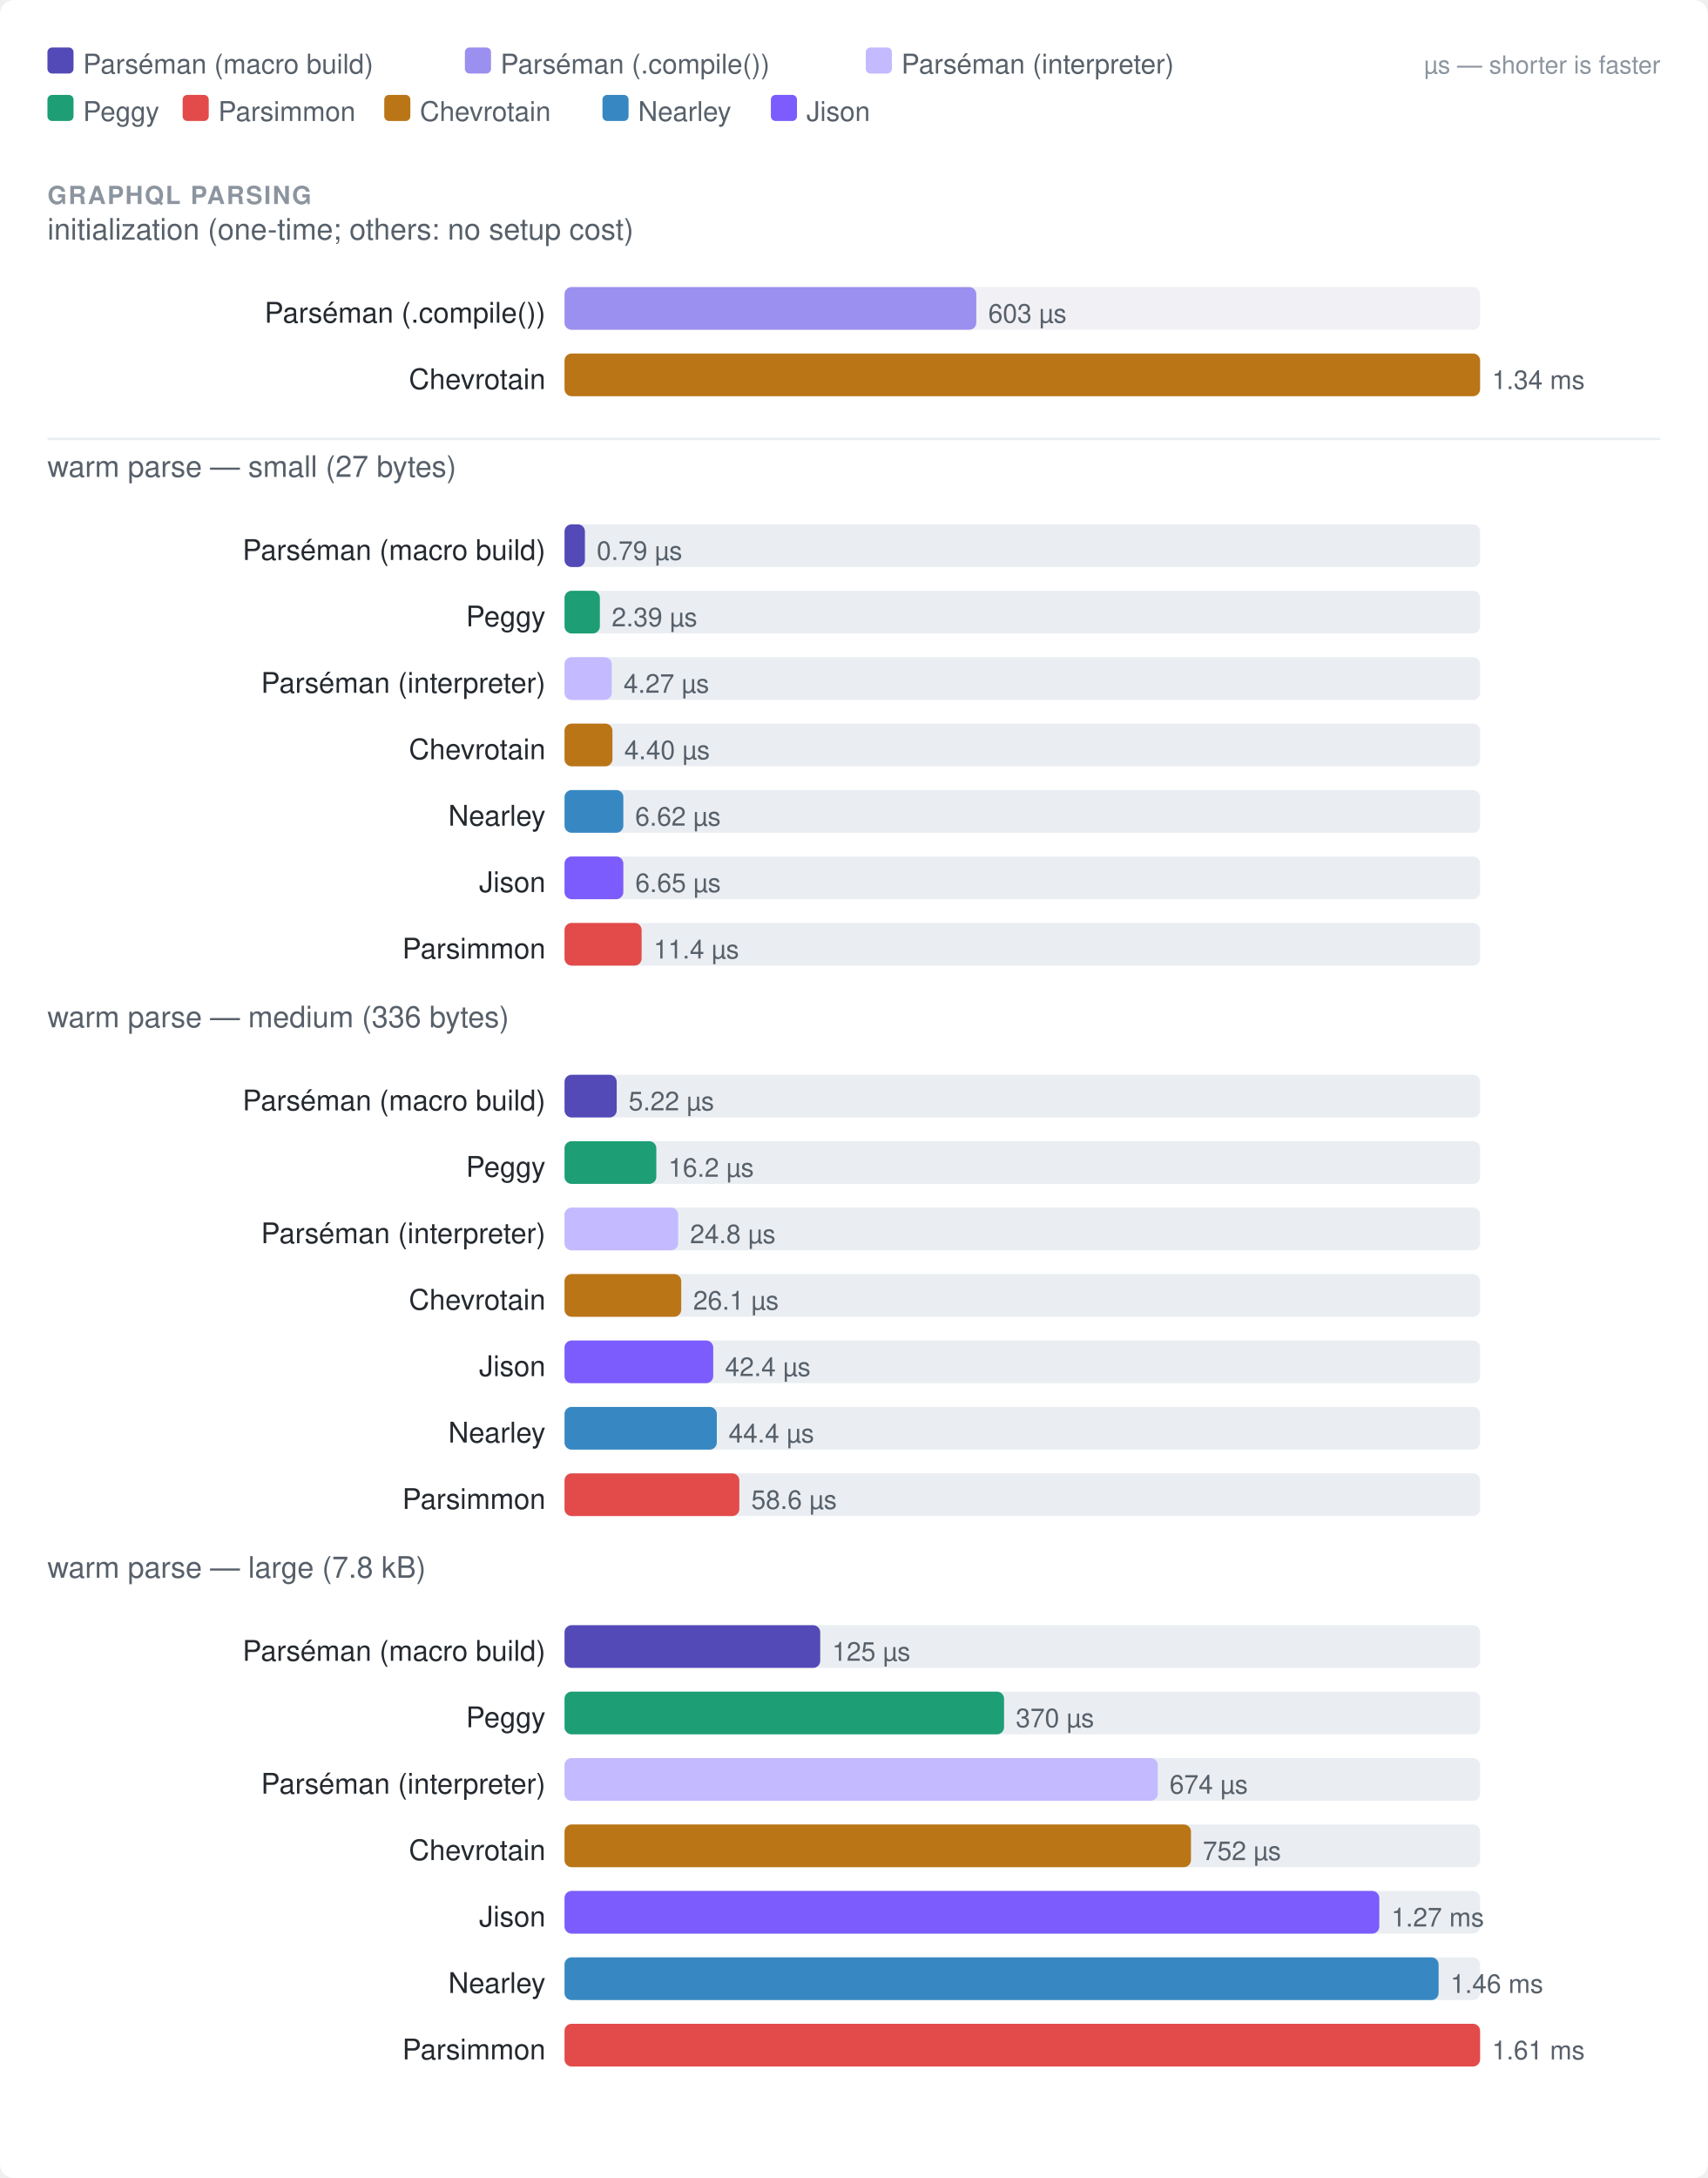
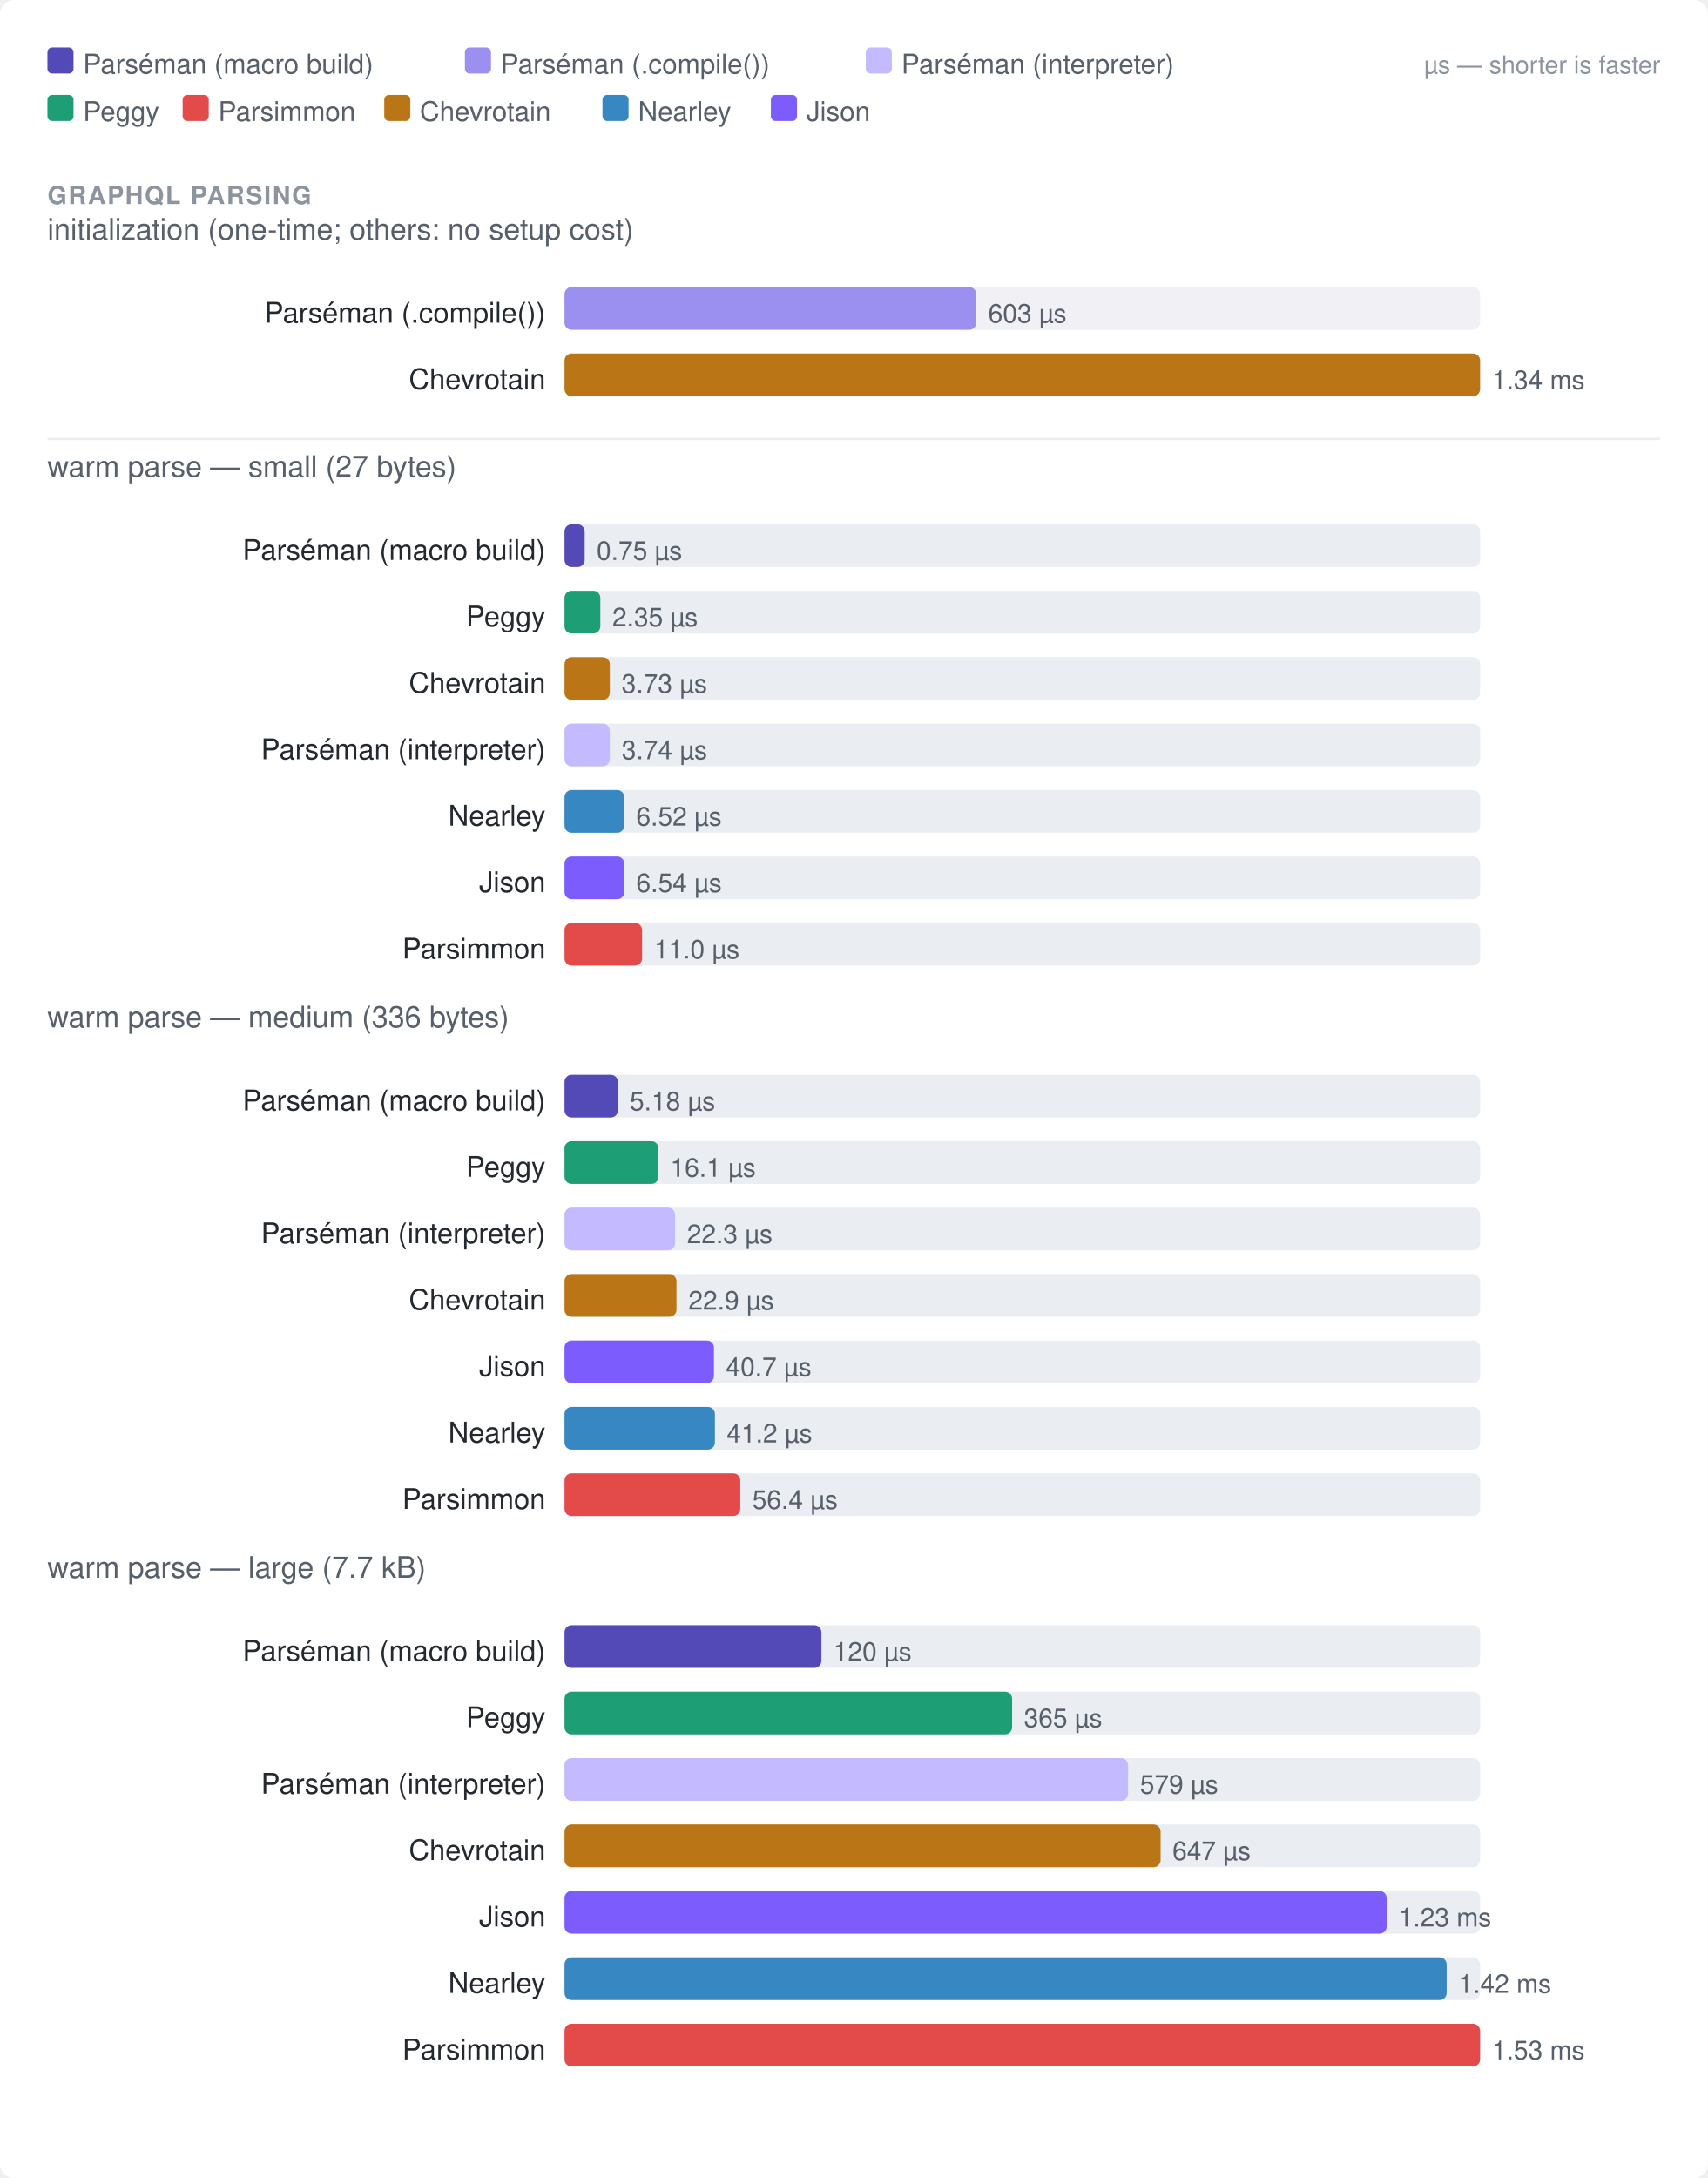
<svg xmlns="http://www.w3.org/2000/svg" viewBox="0 0 720 918" width="720" height="918">
  <rect width="720" height="918" fill="white" rx="6" />
  <rect x="20" y="20" width="11" height="11" rx="2" fill="#534AB7" />
  <text x="35" y="31" font-size="11.5" fill="#57606a" font-family="-apple-system,BlinkMacSystemFont,'Segoe UI',Helvetica,Arial,sans-serif">Parséman (macro build)</text>
  <rect x="196" y="20" width="11" height="11" rx="2" fill="#9B8FEF" />
  <text x="211" y="31" font-size="11.5" fill="#57606a" font-family="-apple-system,BlinkMacSystemFont,'Segoe UI',Helvetica,Arial,sans-serif">Parséman (.compile())</text>
  <rect x="365" y="20" width="11" height="11" rx="2" fill="#C4BAFF" />
  <text x="380" y="31" font-size="11.5" fill="#57606a" font-family="-apple-system,BlinkMacSystemFont,'Segoe UI',Helvetica,Arial,sans-serif">Parséman (interpreter)</text>
  <rect x="20" y="40" width="11" height="11" rx="2" fill="#1D9E75" />
  <text x="35" y="51" font-size="11.5" fill="#57606a" font-family="-apple-system,BlinkMacSystemFont,'Segoe UI',Helvetica,Arial,sans-serif">Peggy</text>
  <rect x="77" y="40" width="11" height="11" rx="2" fill="#E24B4A" />
  <text x="92" y="51" font-size="11.5" fill="#57606a" font-family="-apple-system,BlinkMacSystemFont,'Segoe UI',Helvetica,Arial,sans-serif">Parsimmon</text>
  <rect x="162" y="40" width="11" height="11" rx="2" fill="#BA7517" />
  <text x="177" y="51" font-size="11.5" fill="#57606a" font-family="-apple-system,BlinkMacSystemFont,'Segoe UI',Helvetica,Arial,sans-serif">Chevrotain</text>
  <rect x="254" y="40" width="11" height="11" rx="2" fill="#3788C2" />
  <text x="269" y="51" font-size="11.5" fill="#57606a" font-family="-apple-system,BlinkMacSystemFont,'Segoe UI',Helvetica,Arial,sans-serif">Nearley</text>
  <rect x="325" y="40" width="11" height="11" rx="2" fill="#7C5CFC" />
  <text x="340" y="51" font-size="11.5" fill="#57606a" font-family="-apple-system,BlinkMacSystemFont,'Segoe UI',Helvetica,Arial,sans-serif">Jison</text>
  <text x="700" y="31" font-size="10.5" fill="#8c959f" text-anchor="end" font-family="-apple-system,BlinkMacSystemFont,'Segoe UI',Helvetica,Arial,sans-serif">µs — shorter is faster</text>
  <text x="20" y="86" font-size="10.5" font-weight="600" fill="#8c959f" letter-spacing="0.06em" font-family="-apple-system,BlinkMacSystemFont,'Segoe UI',Helvetica,Arial,sans-serif">GRAPHQL PARSING</text>
  <text x="20" y="101" font-size="12.5" fill="#57606a" font-family="-apple-system,BlinkMacSystemFont,'Segoe UI',Helvetica,Arial,sans-serif">initialization (one-time; others: no setup cost)</text>
  <text x="230" y="136" text-anchor="end" font-size="12" fill="#24292f" font-family="-apple-system,BlinkMacSystemFont,'Segoe UI',Helvetica,Arial,sans-serif">Parséman (.compile())</text>
  <rect x="238" y="121" width="386" height="18" rx="3" fill="#f0f0f5" />
  <rect x="238" y="121" width="173.6" height="18" rx="3" fill="#9B8FEF" />
  <text x="416.639" y="136" font-size="11" fill="#57606a" font-family="-apple-system,BlinkMacSystemFont,'Segoe UI',Helvetica,Arial,sans-serif">603 µs</text>
  <text x="230" y="164" text-anchor="end" font-size="12" fill="#24292f" font-family="-apple-system,BlinkMacSystemFont,'Segoe UI',Helvetica,Arial,sans-serif">Chevrotain</text>
  <rect x="238" y="149" width="386" height="18" rx="3" fill="#f0f0f5" />
  <rect x="238" y="149" width="386.0" height="18" rx="3" fill="#BA7517" />
  <text x="629" y="164" font-size="11" fill="#57606a" font-family="-apple-system,BlinkMacSystemFont,'Segoe UI',Helvetica,Arial,sans-serif">1.34 ms</text>
  <line x1="20" y1="185" x2="700" y2="185" stroke="#eaeef2" stroke-width="1" />
  <text x="20" y="201" font-size="12.5" fill="#57606a" font-family="-apple-system,BlinkMacSystemFont,'Segoe UI',Helvetica,Arial,sans-serif">warm parse — small  (27 bytes)</text>
  <text x="230" y="236" text-anchor="end" font-size="12" fill="#24292f" font-family="-apple-system,BlinkMacSystemFont,'Segoe UI',Helvetica,Arial,sans-serif">Parséman (macro build)</text>
  <rect x="238" y="221" width="386" height="18" rx="3" fill="#eaeef2" />
-   <rect x="238" y="221" width="8.6" height="18" rx="3" fill="#534AB7" />
-   <text x="251.559" y="236" font-size="11" fill="#57606a" font-family="-apple-system,BlinkMacSystemFont,'Segoe UI',Helvetica,Arial,sans-serif">0.79 µs</text>
+   <rect x="238" y="221" width="8.5" height="18" rx="3" fill="#534AB7" />
+   <text x="251.535" y="236" font-size="11" fill="#57606a" font-family="-apple-system,BlinkMacSystemFont,'Segoe UI',Helvetica,Arial,sans-serif">0.75 µs</text>
  <text x="230" y="264" text-anchor="end" font-size="12" fill="#24292f" font-family="-apple-system,BlinkMacSystemFont,'Segoe UI',Helvetica,Arial,sans-serif">Peggy</text>
  <rect x="238" y="249" width="386" height="18" rx="3" fill="#eaeef2" />
-   <rect x="238" y="249" width="14.9" height="18" rx="3" fill="#1D9E75" />
-   <text x="257.887" y="264" font-size="11" fill="#57606a" font-family="-apple-system,BlinkMacSystemFont,'Segoe UI',Helvetica,Arial,sans-serif">2.39 µs</text>
-   <text x="230" y="292" text-anchor="end" font-size="12" fill="#24292f" font-family="-apple-system,BlinkMacSystemFont,'Segoe UI',Helvetica,Arial,sans-serif">Parséman (interpreter)</text>
+   <rect x="238" y="249" width="15.1" height="18" rx="3" fill="#1D9E75" />
+   <text x="258.126" y="264" font-size="11" fill="#57606a" font-family="-apple-system,BlinkMacSystemFont,'Segoe UI',Helvetica,Arial,sans-serif">2.35 µs</text>
+   <text x="230" y="292" text-anchor="end" font-size="12" fill="#24292f" font-family="-apple-system,BlinkMacSystemFont,'Segoe UI',Helvetica,Arial,sans-serif">Chevrotain</text>
  <rect x="238" y="277" width="386" height="18" rx="3" fill="#eaeef2" />
-   <rect x="238" y="277" width="19.9" height="18" rx="3" fill="#C4BAFF" />
-   <text x="262.898" y="292" font-size="11" fill="#57606a" font-family="-apple-system,BlinkMacSystemFont,'Segoe UI',Helvetica,Arial,sans-serif">4.27 µs</text>
-   <text x="230" y="320" text-anchor="end" font-size="12" fill="#24292f" font-family="-apple-system,BlinkMacSystemFont,'Segoe UI',Helvetica,Arial,sans-serif">Chevrotain</text>
+   <rect x="238" y="277" width="19.1" height="18" rx="3" fill="#BA7517" />
+   <text x="262.071" y="292" font-size="11" fill="#57606a" font-family="-apple-system,BlinkMacSystemFont,'Segoe UI',Helvetica,Arial,sans-serif">3.73 µs</text>
+   <text x="230" y="320" text-anchor="end" font-size="12" fill="#24292f" font-family="-apple-system,BlinkMacSystemFont,'Segoe UI',Helvetica,Arial,sans-serif">Parséman (interpreter)</text>
  <rect x="238" y="305" width="386" height="18" rx="3" fill="#eaeef2" />
-   <rect x="238" y="305" width="20.2" height="18" rx="3" fill="#BA7517" />
-   <text x="263.199" y="320" font-size="11" fill="#57606a" font-family="-apple-system,BlinkMacSystemFont,'Segoe UI',Helvetica,Arial,sans-serif">4.40 µs</text>
+   <rect x="238" y="305" width="19.1" height="18" rx="3" fill="#C4BAFF" />
+   <text x="262.099" y="320" font-size="11" fill="#57606a" font-family="-apple-system,BlinkMacSystemFont,'Segoe UI',Helvetica,Arial,sans-serif">3.74 µs</text>
  <text x="230" y="348" text-anchor="end" font-size="12" fill="#24292f" font-family="-apple-system,BlinkMacSystemFont,'Segoe UI',Helvetica,Arial,sans-serif">Nearley</text>
  <rect x="238" y="333" width="386" height="18" rx="3" fill="#eaeef2" />
-   <rect x="238" y="333" width="24.8" height="18" rx="3" fill="#3788C2" />
-   <text x="267.776" y="348" font-size="11" fill="#57606a" font-family="-apple-system,BlinkMacSystemFont,'Segoe UI',Helvetica,Arial,sans-serif">6.62 µs</text>
+   <rect x="238" y="333" width="25.2" height="18" rx="3" fill="#3788C2" />
+   <text x="268.222" y="348" font-size="11" fill="#57606a" font-family="-apple-system,BlinkMacSystemFont,'Segoe UI',Helvetica,Arial,sans-serif">6.52 µs</text>
  <text x="230" y="376" text-anchor="end" font-size="12" fill="#24292f" font-family="-apple-system,BlinkMacSystemFont,'Segoe UI',Helvetica,Arial,sans-serif">Jison</text>
  <rect x="238" y="361" width="386" height="18" rx="3" fill="#eaeef2" />
-   <rect x="238" y="361" width="24.8" height="18" rx="3" fill="#7C5CFC" />
-   <text x="267.832" y="376" font-size="11" fill="#57606a" font-family="-apple-system,BlinkMacSystemFont,'Segoe UI',Helvetica,Arial,sans-serif">6.65 µs</text>
+   <rect x="238" y="361" width="25.2" height="18" rx="3" fill="#7C5CFC" />
+   <text x="268.247" y="376" font-size="11" fill="#57606a" font-family="-apple-system,BlinkMacSystemFont,'Segoe UI',Helvetica,Arial,sans-serif">6.54 µs</text>
  <text x="230" y="404" text-anchor="end" font-size="12" fill="#24292f" font-family="-apple-system,BlinkMacSystemFont,'Segoe UI',Helvetica,Arial,sans-serif">Parsimmon</text>
  <rect x="238" y="389" width="386" height="18" rx="3" fill="#eaeef2" />
-   <rect x="238" y="389" width="32.5" height="18" rx="3" fill="#E24B4A" />
-   <text x="275.513" y="404" font-size="11" fill="#57606a" font-family="-apple-system,BlinkMacSystemFont,'Segoe UI',Helvetica,Arial,sans-serif">11.4 µs</text>
+   <rect x="238" y="389" width="32.7" height="18" rx="3" fill="#E24B4A" />
+   <text x="275.709" y="404" font-size="11" fill="#57606a" font-family="-apple-system,BlinkMacSystemFont,'Segoe UI',Helvetica,Arial,sans-serif">11.0 µs</text>
  <text x="20" y="433" font-size="12.5" fill="#57606a" font-family="-apple-system,BlinkMacSystemFont,'Segoe UI',Helvetica,Arial,sans-serif">warm parse — medium  (336 bytes)</text>
  <text x="230" y="468" text-anchor="end" font-size="12" fill="#24292f" font-family="-apple-system,BlinkMacSystemFont,'Segoe UI',Helvetica,Arial,sans-serif">Parséman (macro build)</text>
  <rect x="238" y="453" width="386" height="18" rx="3" fill="#eaeef2" />
-   <rect x="238" y="453" width="22.0" height="18" rx="3" fill="#534AB7" />
-   <text x="265.001" y="468" font-size="11" fill="#57606a" font-family="-apple-system,BlinkMacSystemFont,'Segoe UI',Helvetica,Arial,sans-serif">5.22 µs</text>
+   <rect x="238" y="453" width="22.5" height="18" rx="3" fill="#534AB7" />
+   <text x="265.481" y="468" font-size="11" fill="#57606a" font-family="-apple-system,BlinkMacSystemFont,'Segoe UI',Helvetica,Arial,sans-serif">5.18 µs</text>
  <text x="230" y="496" text-anchor="end" font-size="12" fill="#24292f" font-family="-apple-system,BlinkMacSystemFont,'Segoe UI',Helvetica,Arial,sans-serif">Peggy</text>
  <rect x="238" y="481" width="386" height="18" rx="3" fill="#eaeef2" />
-   <rect x="238" y="481" width="38.7" height="18" rx="3" fill="#1D9E75" />
-   <text x="281.746" y="496" font-size="11" fill="#57606a" font-family="-apple-system,BlinkMacSystemFont,'Segoe UI',Helvetica,Arial,sans-serif">16.2 µs</text>
+   <rect x="238" y="481" width="39.6" height="18" rx="3" fill="#1D9E75" />
+   <text x="282.573" y="496" font-size="11" fill="#57606a" font-family="-apple-system,BlinkMacSystemFont,'Segoe UI',Helvetica,Arial,sans-serif">16.1 µs</text>
  <text x="230" y="524" text-anchor="end" font-size="12" fill="#24292f" font-family="-apple-system,BlinkMacSystemFont,'Segoe UI',Helvetica,Arial,sans-serif">Parséman (interpreter)</text>
  <rect x="238" y="509" width="386" height="18" rx="3" fill="#eaeef2" />
-   <rect x="238" y="509" width="47.9" height="18" rx="3" fill="#C4BAFF" />
-   <text x="290.915" y="524" font-size="11" fill="#57606a" font-family="-apple-system,BlinkMacSystemFont,'Segoe UI',Helvetica,Arial,sans-serif">24.8 µs</text>
+   <rect x="238" y="509" width="46.6" height="18" rx="3" fill="#C4BAFF" />
+   <text x="289.618" y="524" font-size="11" fill="#57606a" font-family="-apple-system,BlinkMacSystemFont,'Segoe UI',Helvetica,Arial,sans-serif">22.3 µs</text>
  <text x="230" y="552" text-anchor="end" font-size="12" fill="#24292f" font-family="-apple-system,BlinkMacSystemFont,'Segoe UI',Helvetica,Arial,sans-serif">Chevrotain</text>
  <rect x="238" y="537" width="386" height="18" rx="3" fill="#eaeef2" />
-   <rect x="238" y="537" width="49.2" height="18" rx="3" fill="#BA7517" />
-   <text x="292.242" y="552" font-size="11" fill="#57606a" font-family="-apple-system,BlinkMacSystemFont,'Segoe UI',Helvetica,Arial,sans-serif">26.1 µs</text>
+   <rect x="238" y="537" width="47.2" height="18" rx="3" fill="#BA7517" />
+   <text x="290.214" y="552" font-size="11" fill="#57606a" font-family="-apple-system,BlinkMacSystemFont,'Segoe UI',Helvetica,Arial,sans-serif">22.9 µs</text>
  <text x="230" y="580" text-anchor="end" font-size="12" fill="#24292f" font-family="-apple-system,BlinkMacSystemFont,'Segoe UI',Helvetica,Arial,sans-serif">Jison</text>
  <rect x="238" y="565" width="386" height="18" rx="3" fill="#eaeef2" />
-   <rect x="238" y="565" width="62.7" height="18" rx="3" fill="#7C5CFC" />
-   <text x="305.665" y="580" font-size="11" fill="#57606a" font-family="-apple-system,BlinkMacSystemFont,'Segoe UI',Helvetica,Arial,sans-serif">42.4 µs</text>
+   <rect x="238" y="565" width="63.0" height="18" rx="3" fill="#7C5CFC" />
+   <text x="306.034" y="580" font-size="11" fill="#57606a" font-family="-apple-system,BlinkMacSystemFont,'Segoe UI',Helvetica,Arial,sans-serif">40.7 µs</text>
  <text x="230" y="608" text-anchor="end" font-size="12" fill="#24292f" font-family="-apple-system,BlinkMacSystemFont,'Segoe UI',Helvetica,Arial,sans-serif">Nearley</text>
  <rect x="238" y="593" width="386" height="18" rx="3" fill="#eaeef2" />
-   <rect x="238" y="593" width="64.2" height="18" rx="3" fill="#3788C2" />
-   <text x="307.164" y="608" font-size="11" fill="#57606a" font-family="-apple-system,BlinkMacSystemFont,'Segoe UI',Helvetica,Arial,sans-serif">44.4 µs</text>
+   <rect x="238" y="593" width="63.4" height="18" rx="3" fill="#3788C2" />
+   <text x="306.362" y="608" font-size="11" fill="#57606a" font-family="-apple-system,BlinkMacSystemFont,'Segoe UI',Helvetica,Arial,sans-serif">41.2 µs</text>
  <text x="230" y="636" text-anchor="end" font-size="12" fill="#24292f" font-family="-apple-system,BlinkMacSystemFont,'Segoe UI',Helvetica,Arial,sans-serif">Parsimmon</text>
  <rect x="238" y="621" width="386" height="18" rx="3" fill="#eaeef2" />
-   <rect x="238" y="621" width="73.7" height="18" rx="3" fill="#E24B4A" />
-   <text x="316.72" y="636" font-size="11" fill="#57606a" font-family="-apple-system,BlinkMacSystemFont,'Segoe UI',Helvetica,Arial,sans-serif">58.6 µs</text>
-   <text x="20" y="665" font-size="12.5" fill="#57606a" font-family="-apple-system,BlinkMacSystemFont,'Segoe UI',Helvetica,Arial,sans-serif">warm parse — large  (7.8 kB)</text>
+   <rect x="238" y="621" width="74.1" height="18" rx="3" fill="#E24B4A" />
+   <text x="317.148" y="636" font-size="11" fill="#57606a" font-family="-apple-system,BlinkMacSystemFont,'Segoe UI',Helvetica,Arial,sans-serif">56.4 µs</text>
+   <text x="20" y="665" font-size="12.5" fill="#57606a" font-family="-apple-system,BlinkMacSystemFont,'Segoe UI',Helvetica,Arial,sans-serif">warm parse — large  (7.7 kB)</text>
  <text x="230" y="700" text-anchor="end" font-size="12" fill="#24292f" font-family="-apple-system,BlinkMacSystemFont,'Segoe UI',Helvetica,Arial,sans-serif">Parséman (macro build)</text>
  <rect x="238" y="685" width="386" height="18" rx="3" fill="#eaeef2" />
-   <rect x="238" y="685" width="107.8" height="18" rx="3" fill="#534AB7" />
-   <text x="350.806" y="700" font-size="11" fill="#57606a" font-family="-apple-system,BlinkMacSystemFont,'Segoe UI',Helvetica,Arial,sans-serif">125 µs</text>
+   <rect x="238" y="685" width="108.3" height="18" rx="3" fill="#534AB7" />
+   <text x="351.318" y="700" font-size="11" fill="#57606a" font-family="-apple-system,BlinkMacSystemFont,'Segoe UI',Helvetica,Arial,sans-serif">120 µs</text>
  <text x="230" y="728" text-anchor="end" font-size="12" fill="#24292f" font-family="-apple-system,BlinkMacSystemFont,'Segoe UI',Helvetica,Arial,sans-serif">Peggy</text>
  <rect x="238" y="713" width="386" height="18" rx="3" fill="#eaeef2" />
-   <rect x="238" y="713" width="185.3" height="18" rx="3" fill="#1D9E75" />
-   <text x="428.255" y="728" font-size="11" fill="#57606a" font-family="-apple-system,BlinkMacSystemFont,'Segoe UI',Helvetica,Arial,sans-serif">370 µs</text>
+   <rect x="238" y="713" width="188.7" height="18" rx="3" fill="#1D9E75" />
+   <text x="431.674" y="728" font-size="11" fill="#57606a" font-family="-apple-system,BlinkMacSystemFont,'Segoe UI',Helvetica,Arial,sans-serif">365 µs</text>
  <text x="230" y="756" text-anchor="end" font-size="12" fill="#24292f" font-family="-apple-system,BlinkMacSystemFont,'Segoe UI',Helvetica,Arial,sans-serif">Parséman (interpreter)</text>
  <rect x="238" y="741" width="386" height="18" rx="3" fill="#eaeef2" />
-   <rect x="238" y="741" width="250.1" height="18" rx="3" fill="#C4BAFF" />
-   <text x="493.076" y="756" font-size="11" fill="#57606a" font-family="-apple-system,BlinkMacSystemFont,'Segoe UI',Helvetica,Arial,sans-serif">674 µs</text>
+   <rect x="238" y="741" width="237.6" height="18" rx="3" fill="#C4BAFF" />
+   <text x="480.579" y="756" font-size="11" fill="#57606a" font-family="-apple-system,BlinkMacSystemFont,'Segoe UI',Helvetica,Arial,sans-serif">579 µs</text>
  <text x="230" y="784" text-anchor="end" font-size="12" fill="#24292f" font-family="-apple-system,BlinkMacSystemFont,'Segoe UI',Helvetica,Arial,sans-serif">Chevrotain</text>
  <rect x="238" y="769" width="386" height="18" rx="3" fill="#eaeef2" />
-   <rect x="238" y="769" width="264.1" height="18" rx="3" fill="#BA7517" />
-   <text x="507.065" y="784" font-size="11" fill="#57606a" font-family="-apple-system,BlinkMacSystemFont,'Segoe UI',Helvetica,Arial,sans-serif">752 µs</text>
+   <rect x="238" y="769" width="251.3" height="18" rx="3" fill="#BA7517" />
+   <text x="494.281" y="784" font-size="11" fill="#57606a" font-family="-apple-system,BlinkMacSystemFont,'Segoe UI',Helvetica,Arial,sans-serif">647 µs</text>
  <text x="230" y="812" text-anchor="end" font-size="12" fill="#24292f" font-family="-apple-system,BlinkMacSystemFont,'Segoe UI',Helvetica,Arial,sans-serif">Jison</text>
  <rect x="238" y="797" width="386" height="18" rx="3" fill="#eaeef2" />
-   <rect x="238" y="797" width="343.5" height="18" rx="3" fill="#7C5CFC" />
-   <text x="586.546" y="812" font-size="11" fill="#57606a" font-family="-apple-system,BlinkMacSystemFont,'Segoe UI',Helvetica,Arial,sans-serif">1.27 ms</text>
+   <rect x="238" y="797" width="346.6" height="18" rx="3" fill="#7C5CFC" />
+   <text x="589.601" y="812" font-size="11" fill="#57606a" font-family="-apple-system,BlinkMacSystemFont,'Segoe UI',Helvetica,Arial,sans-serif">1.23 ms</text>
  <text x="230" y="840" text-anchor="end" font-size="12" fill="#24292f" font-family="-apple-system,BlinkMacSystemFont,'Segoe UI',Helvetica,Arial,sans-serif">Nearley</text>
  <rect x="238" y="825" width="386" height="18" rx="3" fill="#eaeef2" />
-   <rect x="238" y="825" width="368.5" height="18" rx="3" fill="#3788C2" />
-   <text x="611.496" y="840" font-size="11" fill="#57606a" font-family="-apple-system,BlinkMacSystemFont,'Segoe UI',Helvetica,Arial,sans-serif">1.46 ms</text>
+   <rect x="238" y="825" width="371.9" height="18" rx="3" fill="#3788C2" />
+   <text x="614.88" y="840" font-size="11" fill="#57606a" font-family="-apple-system,BlinkMacSystemFont,'Segoe UI',Helvetica,Arial,sans-serif">1.42 ms</text>
  <text x="230" y="868" text-anchor="end" font-size="12" fill="#24292f" font-family="-apple-system,BlinkMacSystemFont,'Segoe UI',Helvetica,Arial,sans-serif">Parsimmon</text>
  <rect x="238" y="853" width="386" height="18" rx="3" fill="#eaeef2" />
  <rect x="238" y="853" width="386.0" height="18" rx="3" fill="#E24B4A" />
-   <text x="629" y="868" font-size="11" fill="#57606a" font-family="-apple-system,BlinkMacSystemFont,'Segoe UI',Helvetica,Arial,sans-serif">1.61 ms</text>
+   <text x="629" y="868" font-size="11" fill="#57606a" font-family="-apple-system,BlinkMacSystemFont,'Segoe UI',Helvetica,Arial,sans-serif">1.53 ms</text>
</svg>
